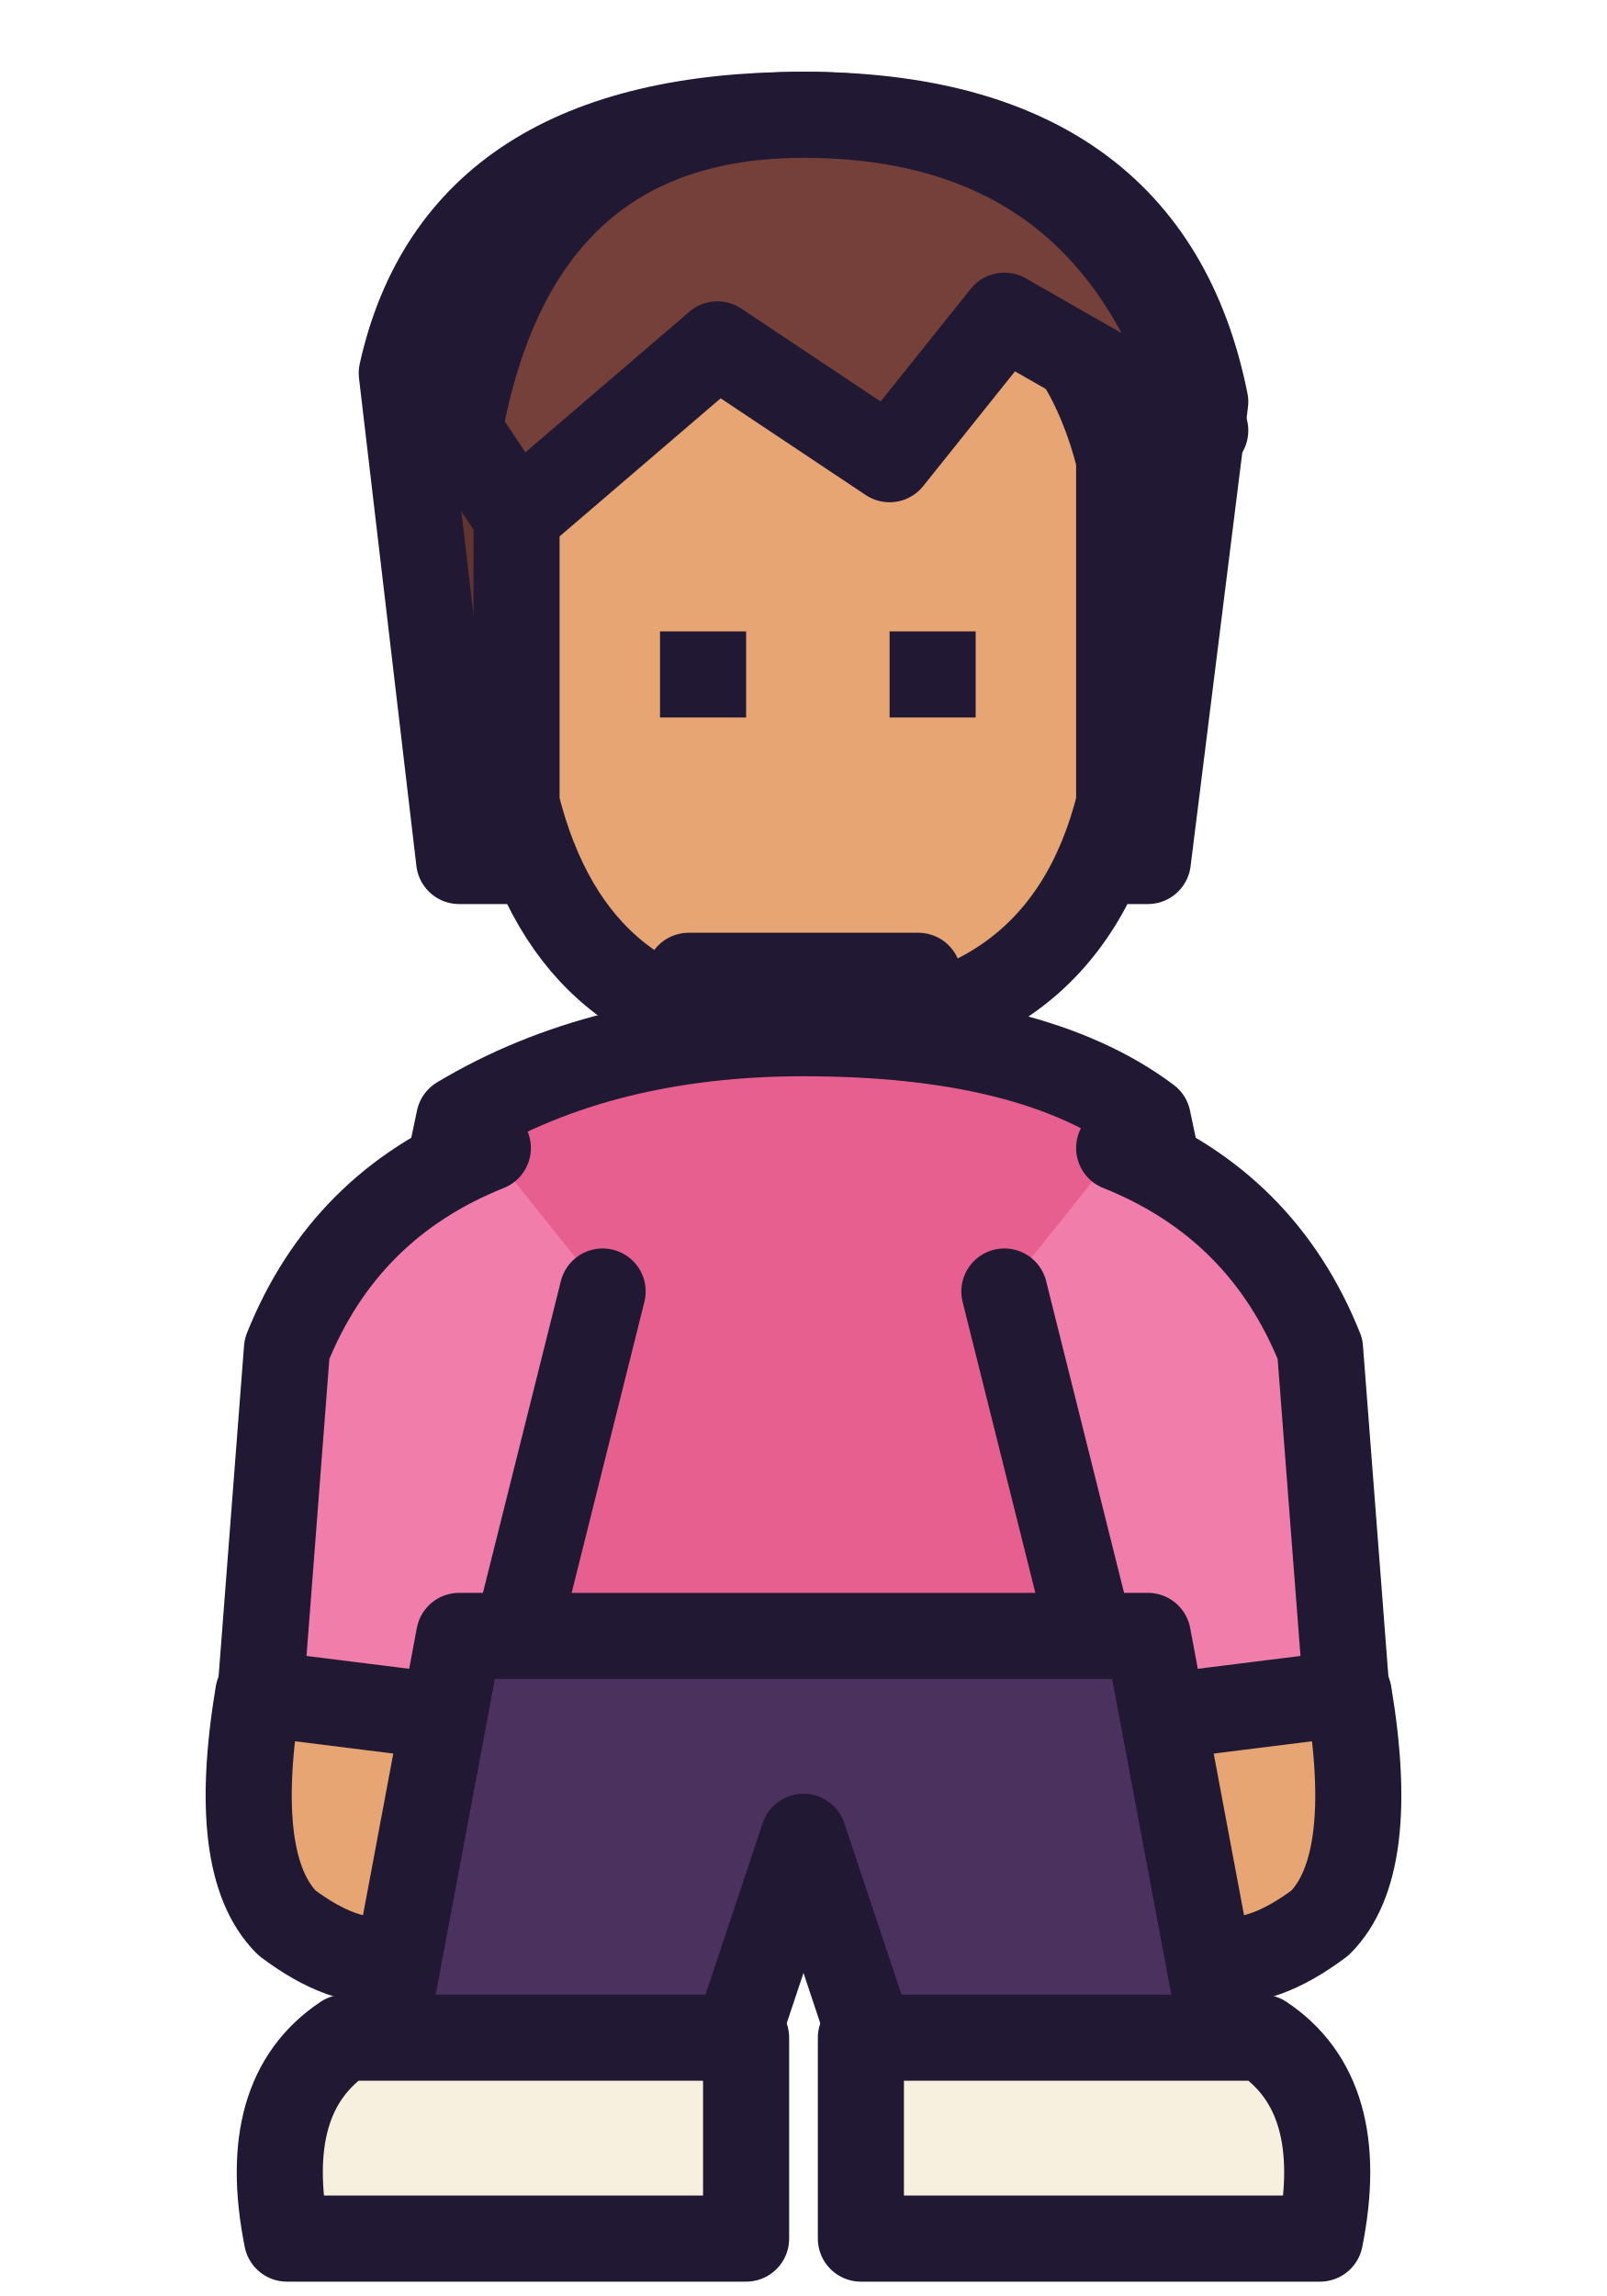
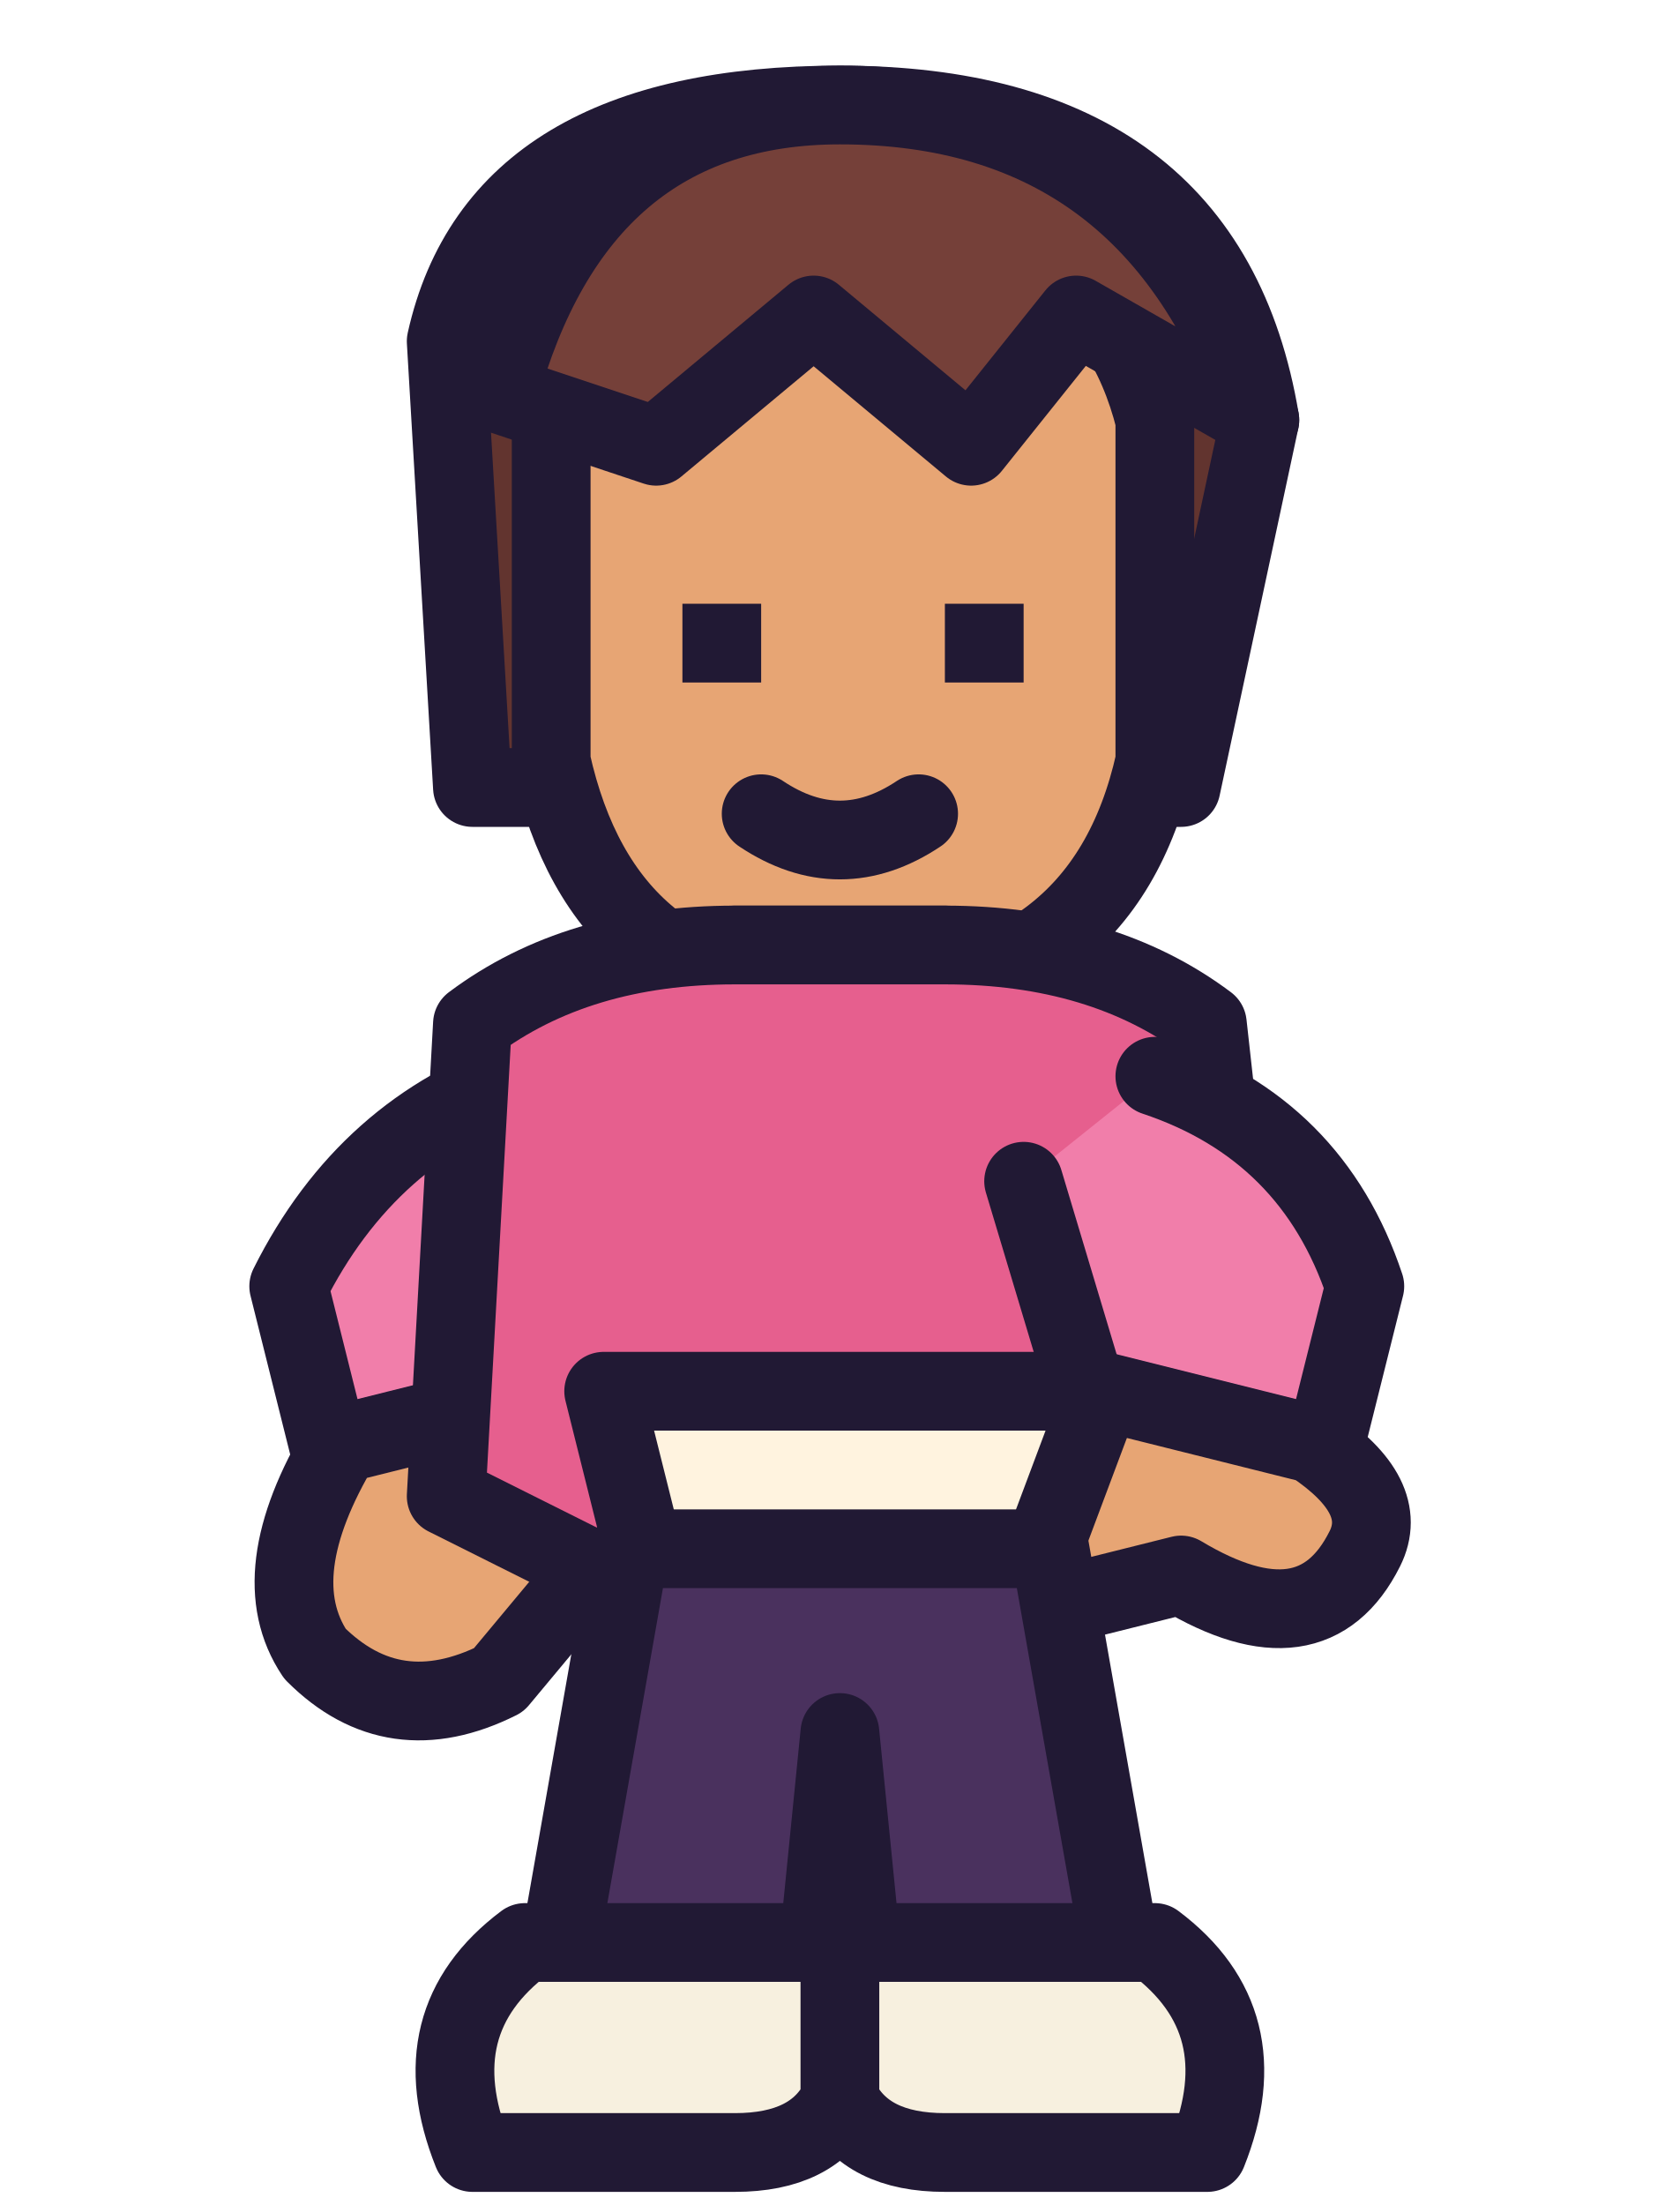
- <svg xmlns="http://www.w3.org/2000/svg" width="56" height="80" viewBox="0 0 56 80">
+ <svg xmlns="http://www.w3.org/2000/svg" width="64" height="84" viewBox="0 0 64 84">
  <g stroke="#211934" stroke-width="3" stroke-linecap="round" stroke-linejoin="round">
-     <path fill="#62342f" d="M14 13Q16 4 28 4t14 10l-2 16H16z" />
-     <path fill="#e7a574" d="M18 15q2-7 10-7 9 0 11 8v12q-2 8-11 8-8 0-10-8z" />
-     <path fill="#754039" d="M16 15q2-11 12-11 11 0 14 11l-7-4-4 5-6-4-7 6z" />
-     <path fill="#211934" stroke="none" d="M23 22h3v3h-3zm8 0h3v3h-3z" />
-     <path fill="#e7a574" d="M24 34h8v6h-8z" />
-     <path fill="#e65f8e" d="M16 39q5-3 12-3 8 0 12 3l4 19H12z" />
-     <path fill="#f17eaa" d="M17 40q-5 2-7 7L9 60l8 1 4-16m18-5q5 2 7 7l1 13-8 1-4-16" />
-     <path fill="#e7a574" d="m9 59 8 1-1 6q-2 4-6 1-2-2-1-8Zm38 0-8 1 1 6q2 4 6 1 2-2 1-8Z" />
-     <path fill="#4a315e" d="M16 57h24l3 16H31l-3-9-3 9H13z" />
-     <path fill="#f7f0df" d="M12 71h14v7H10q-1-5 2-7Zm18 0h14q3 2 2 7H30z" />
+     <path fill="#62342f" d="M17 13Q19 4 32 4q14 0 16 12l-3 14H18z" />
+     <path fill="#e7a574" d="M21 15q2-7 11-7 10 0 12 8v13q-2 9-12 9-9 0-11-9z" />
+     <path fill="#754039" d="M19 15q3-11 13-11 12 0 16 12l-7-4-4 5-6-5-6 5z" />
+     <path fill="#211934" stroke="none" d="M26 23h3v3h-3zm10 0h3v3h-3z" />
+     <path fill="none" d="M29 31q3 2 6 0" />
+     <path fill="#e7a574" d="M28 36h8v7h-8z" />
+     <path fill="#f17eaa" d="M20 41q-6 2-9 8l2 8 8-2 5-10" />
+     <path fill="#e7a574" d="M13 55l8-2 3 5-5 6q-4 2-7-1-2-3 1-8Z" />
+     <path fill="#e65f8e" d="M18 39q4-3 10-3h8q6 0 10 3l2 18-9 4H25l-8-4z" />
+     <path fill="#f17eaa" d="M44 41q6 2 8 8l-2 8-8-2-3-10" />
+     <path fill="#e7a574" d="M50 55l-8-2-7 3 2 6 8-2q5 3 7-1 1-2-2-4Z" />
+     <path fill="#fff3df" d="M23 53h19l-3 8H25z" />
+     <path fill="#4a315e" d="M24 59h16l3 17H33l-1-10-1 10H21z" />
+     <path fill="#f7f0df" d="M20 74h12v6q-1 2-4 2H18q-2-5 2-8Zm12 0h12q4 3 2 8H36q-3 0-4-2z" />
  </g>
</svg>
